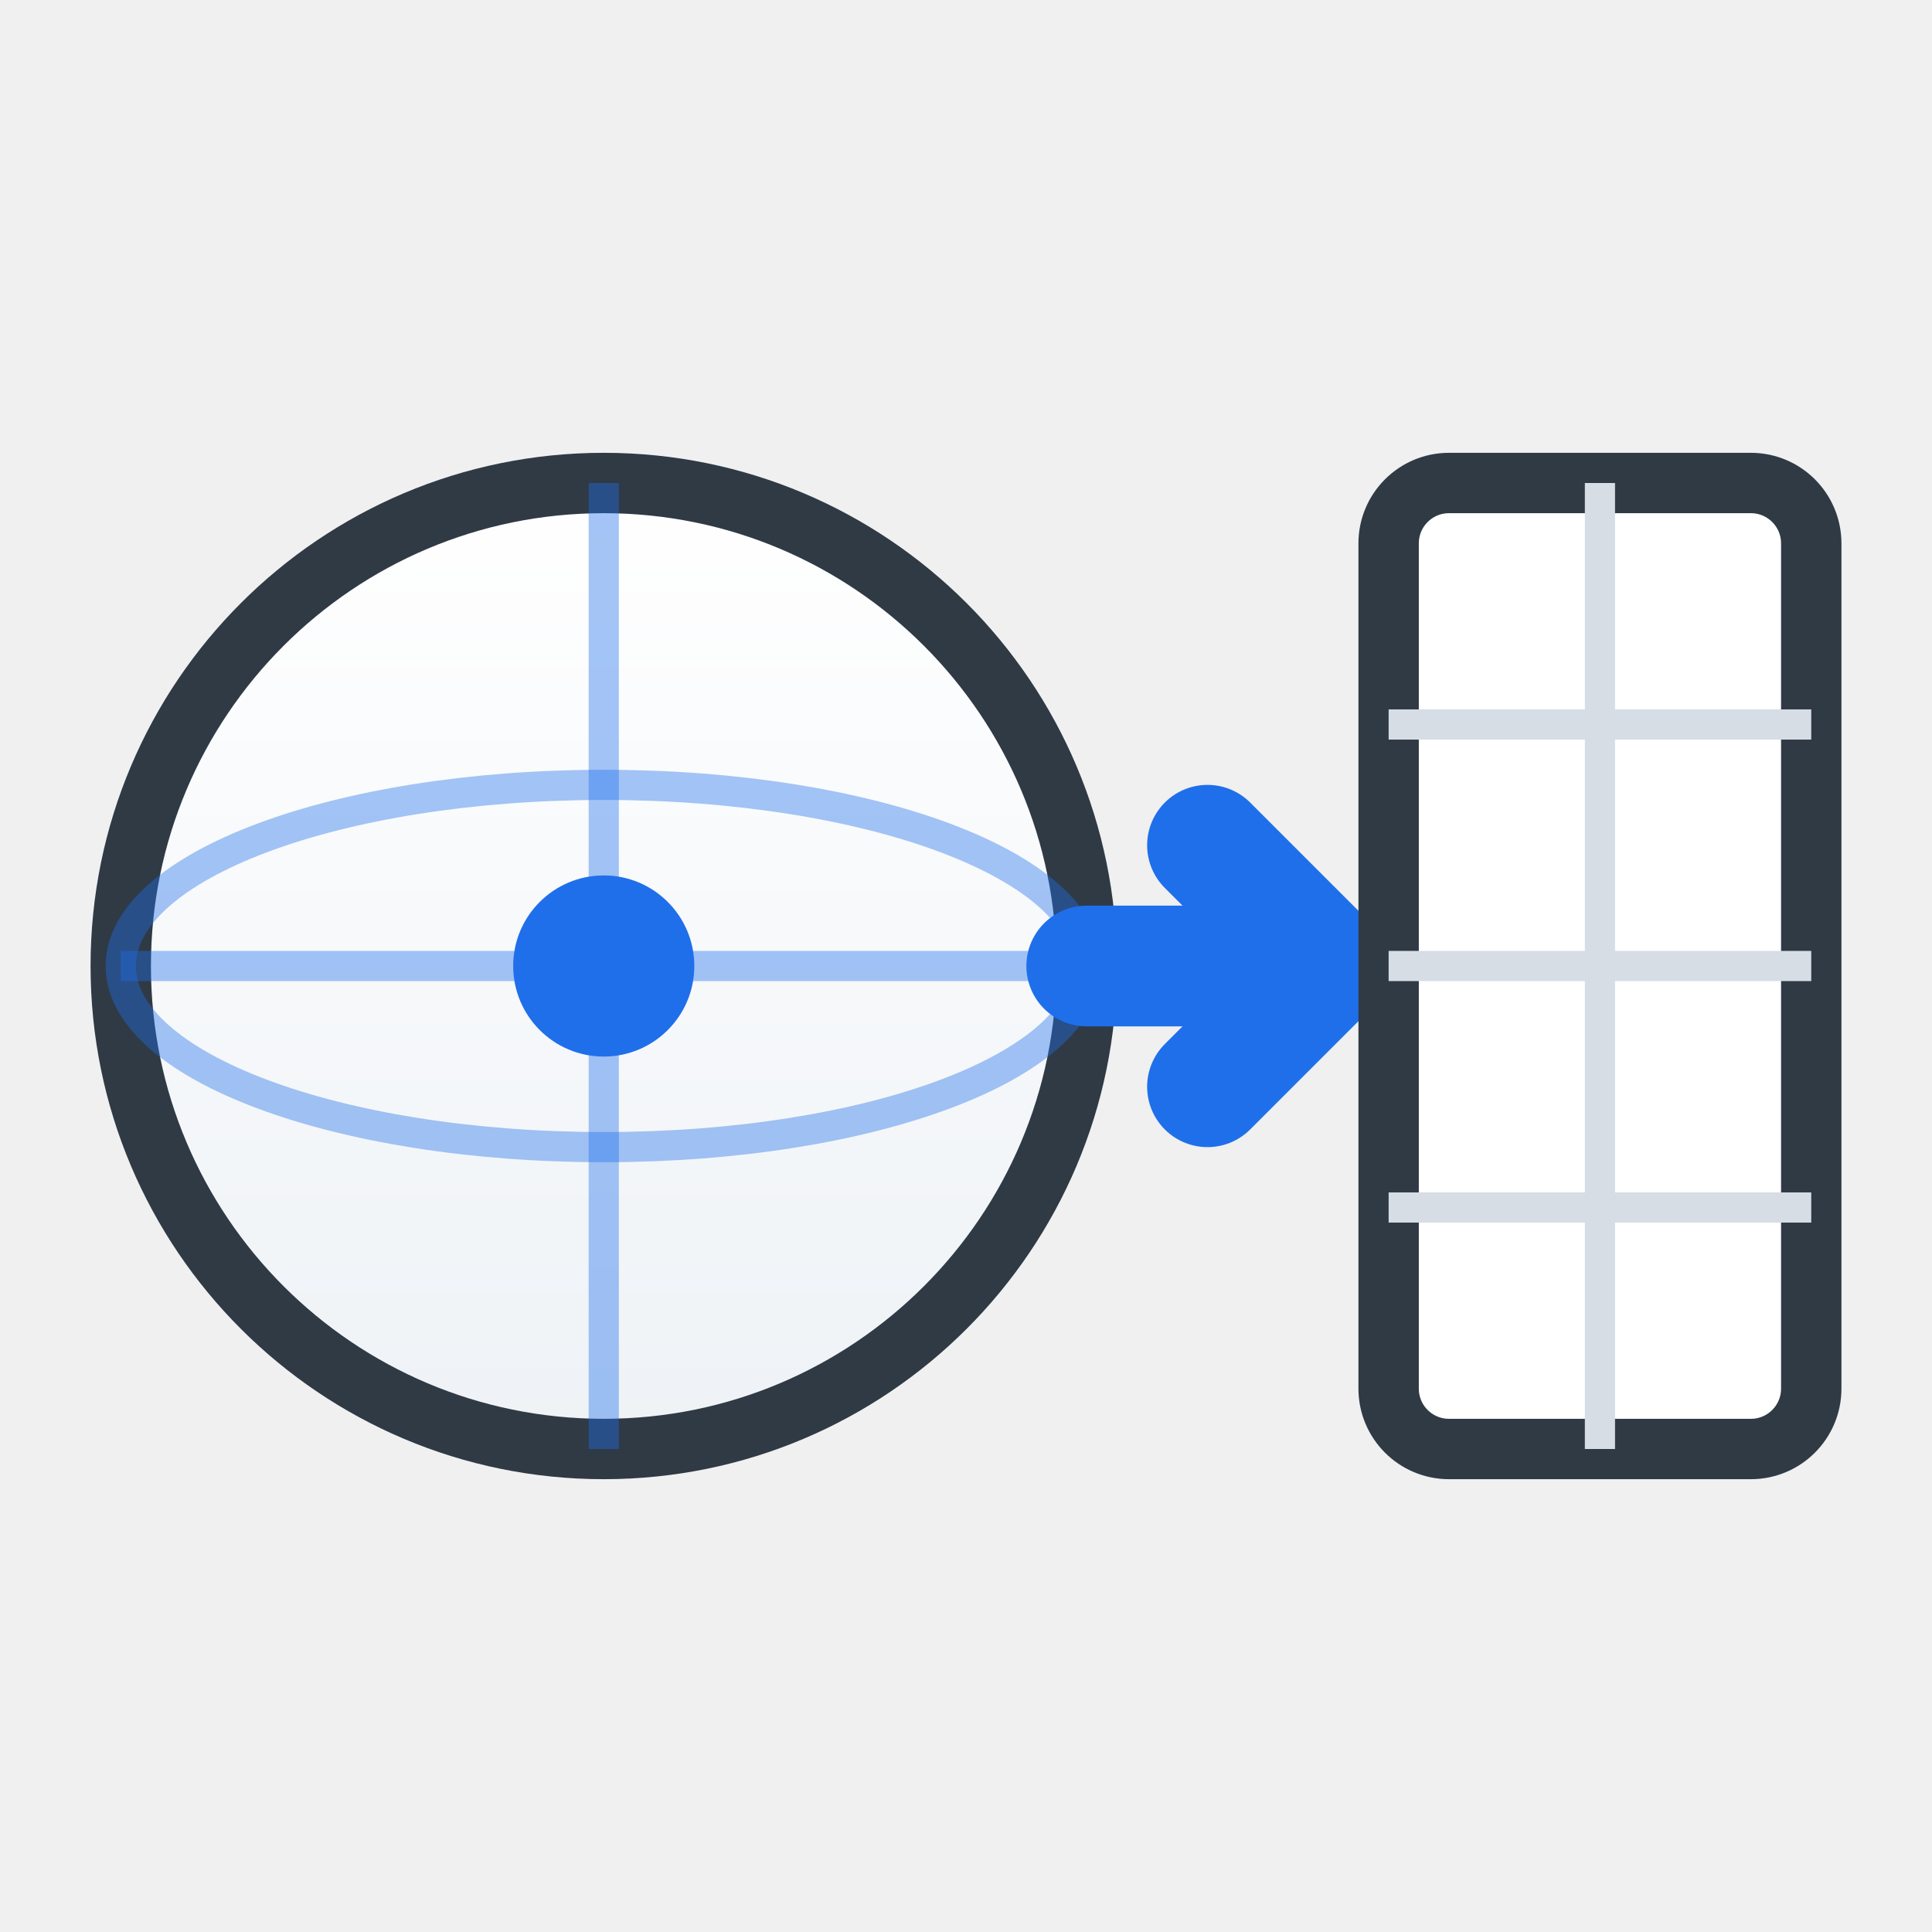
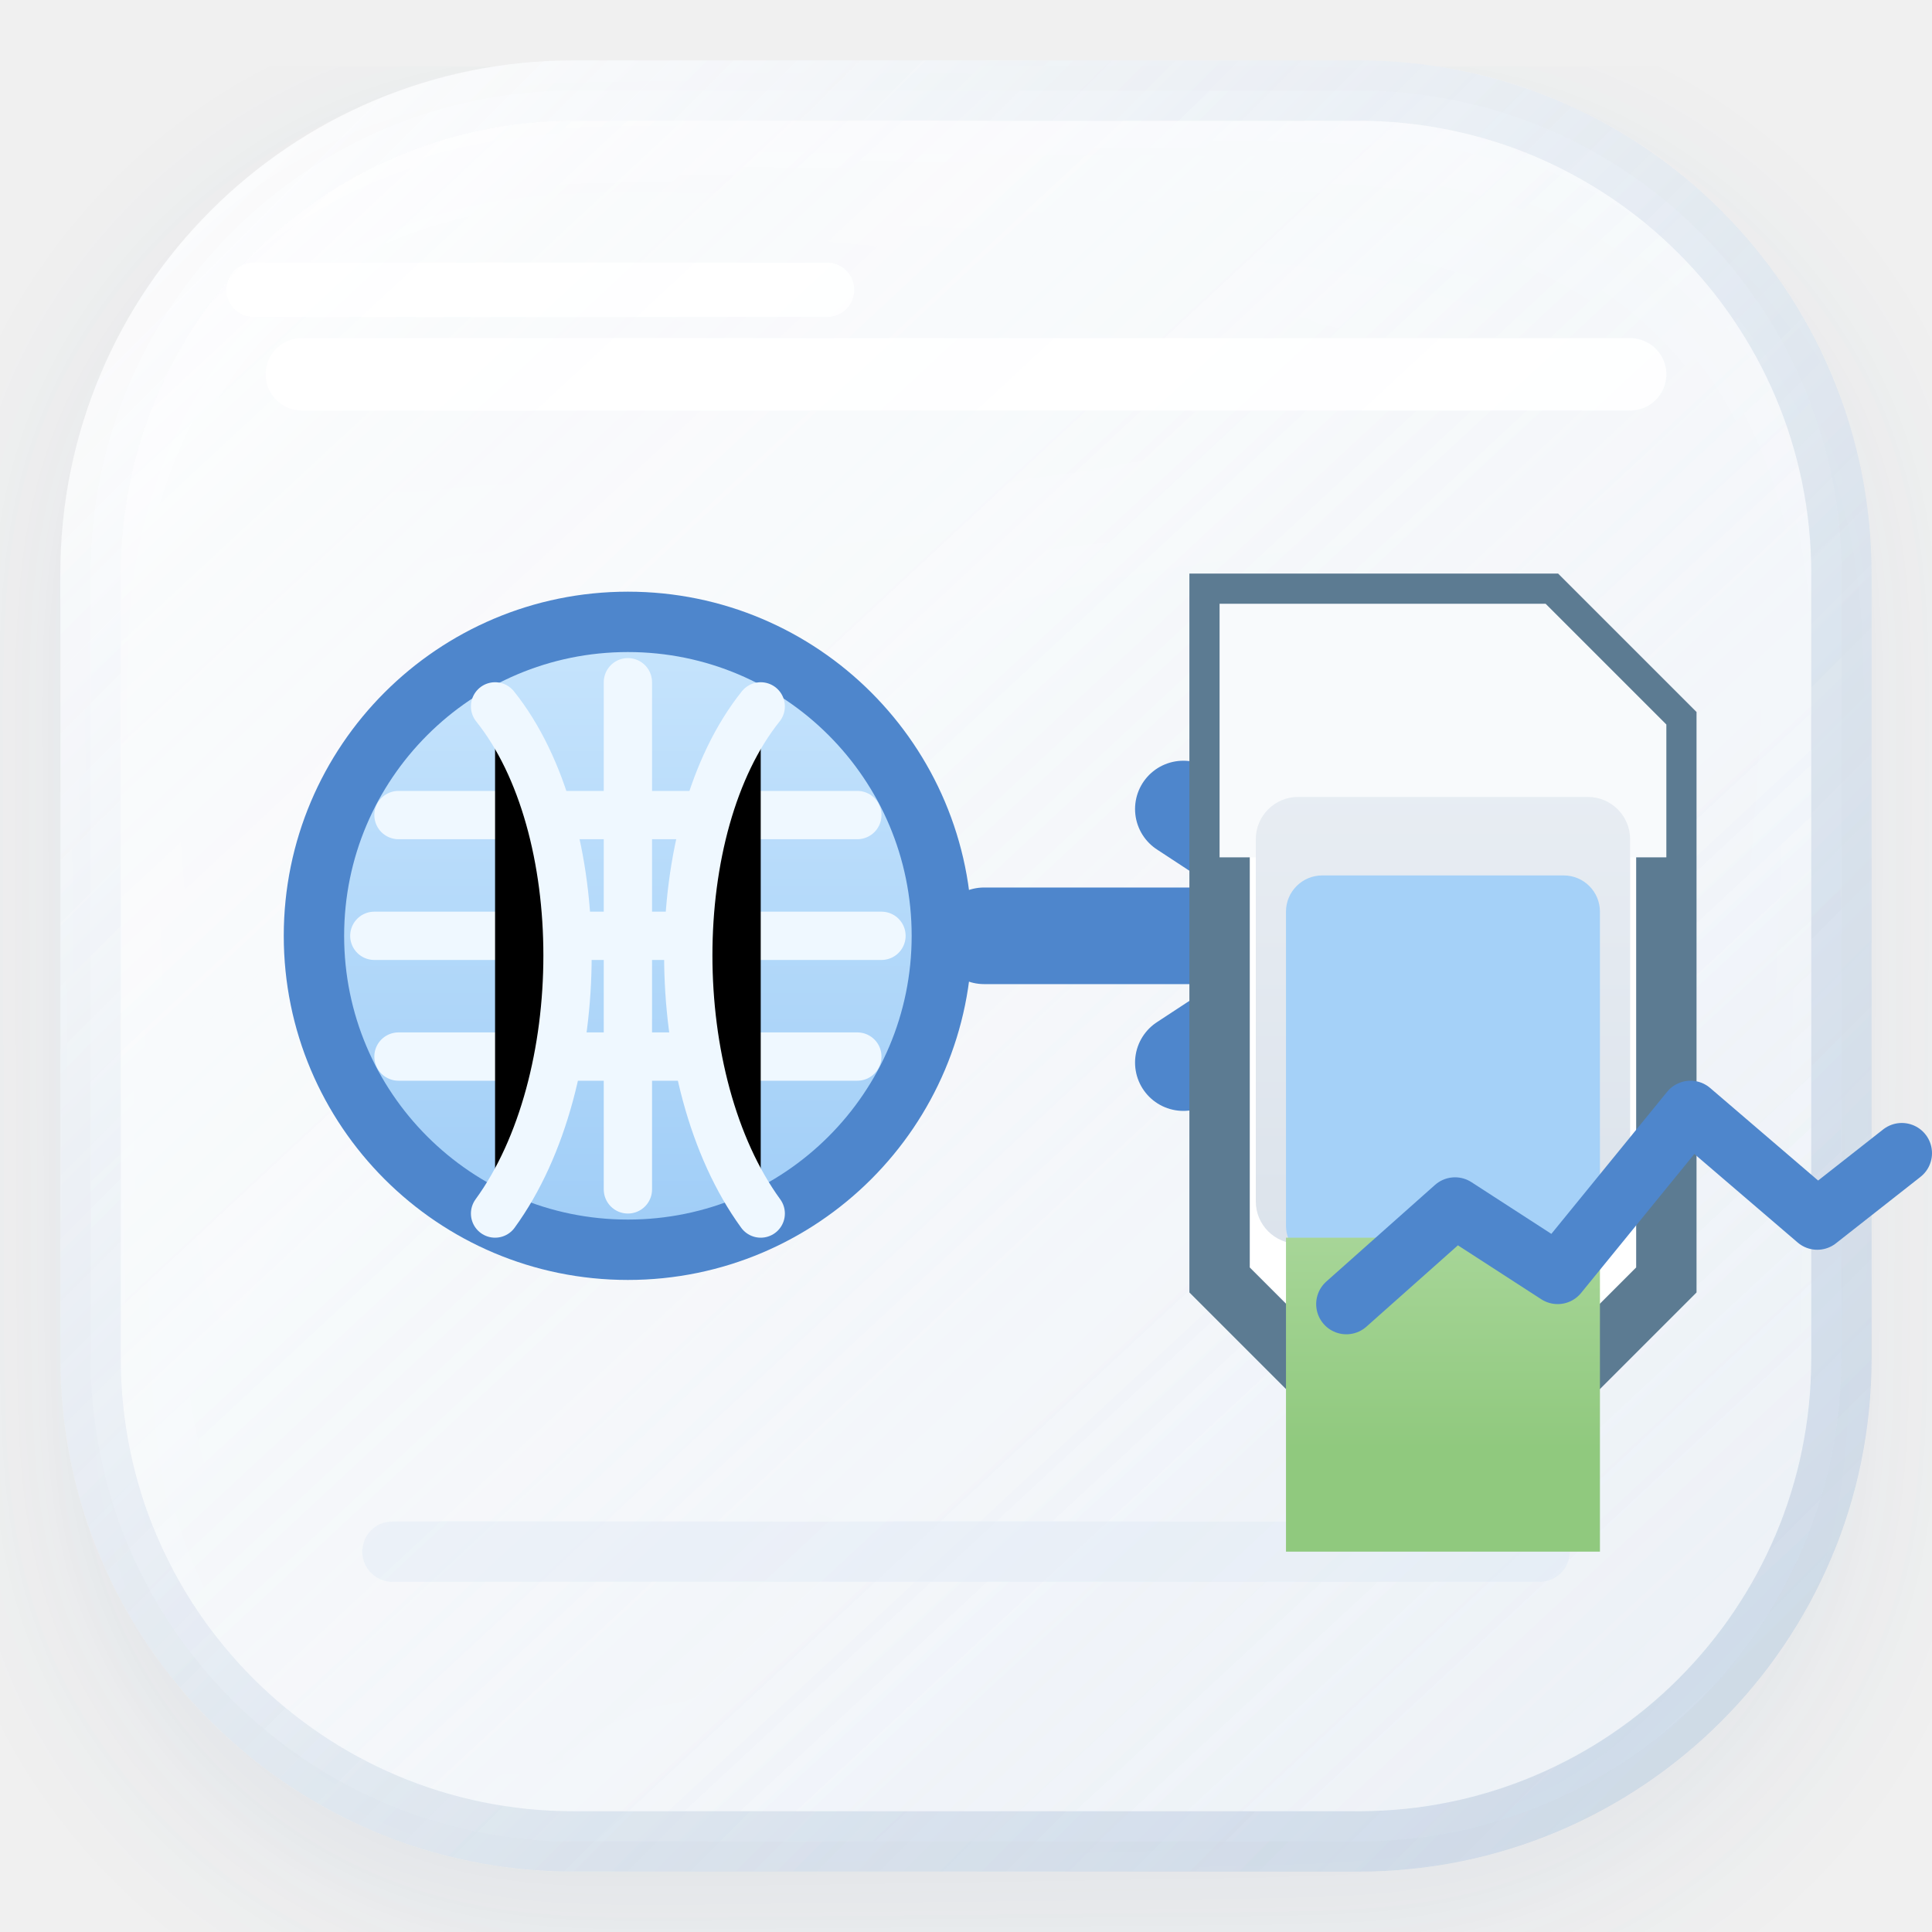
- <svg xmlns="http://www.w3.org/2000/svg" viewBox="0 0 32 32" fill="none">
+ <svg xmlns="http://www.w3.org/2000/svg" viewBox="0 0 32 32">
  <defs>
-     <linearGradient id="globeFill" x1="0%" y1="0%" x2="0%" y2="100%">
-       <stop offset="0%" stop-color="#FFFFFF" />
-       <stop offset="100%" stop-color="#EEF2F6" />
+     <linearGradient id="glassFill" x1="3" y1="2" x2="29" y2="30" gradientUnits="userSpaceOnUse">
+       <stop offset="0" stop-color="#FFFFFF" stop-opacity=".92" />
+       <stop offset=".58" stop-color="#F8FBFF" stop-opacity=".78" />
+       <stop offset="1" stop-color="#EDF4FB" stop-opacity=".68" />
    </linearGradient>
+     <linearGradient id="glassStroke" x1="2" y1="2" x2="30" y2="30" gradientUnits="userSpaceOnUse">
+       <stop offset="0" stop-color="#FFFFFF" stop-opacity=".95" />
+       <stop offset="1" stop-color="#C3D2E3" stop-opacity=".74" />
+     </linearGradient>
+     <linearGradient id="blueGrad" x1="0" y1="6" x2="0" y2="26" gradientUnits="userSpaceOnUse">
+       <stop offset="0" stop-color="#D7EEFF" />
+       <stop offset="1" stop-color="#8BC1F4" />
+     </linearGradient>
+     <linearGradient id="greenGrad" x1="0" y1="6" x2="0" y2="26" gradientUnits="userSpaceOnUse">
+       <stop offset="0" stop-color="#DCF3D3" />
+       <stop offset="1" stop-color="#8ECF7A" />
+     </linearGradient>
+     <linearGradient id="amberGrad" x1="0" y1="6" x2="0" y2="26" gradientUnits="userSpaceOnUse">
+       <stop offset="0" stop-color="#FFE5B7" />
+       <stop offset="1" stop-color="#F2B44C" />
+     </linearGradient>
+     <linearGradient id="tealGrad" x1="0" y1="6" x2="0" y2="26" gradientUnits="userSpaceOnUse">
+       <stop offset="0" stop-color="#D3F4F0" />
+       <stop offset="1" stop-color="#76D0C1" />
+     </linearGradient>
+     <linearGradient id="redGrad" x1="0" y1="6" x2="0" y2="26" gradientUnits="userSpaceOnUse">
+       <stop offset="0" stop-color="#FFD6D6" />
+       <stop offset="1" stop-color="#EE8A84" />
+     </linearGradient>
+     <linearGradient id="violetGrad" x1="0" y1="6" x2="0" y2="26" gradientUnits="userSpaceOnUse">
+       <stop offset="0" stop-color="#E1DAFF" />
+       <stop offset="1" stop-color="#AB97EC" />
+     </linearGradient>
+     <linearGradient id="grayGrad" x1="0" y1="6" x2="0" y2="26" gradientUnits="userSpaceOnUse">
+       <stop offset="0" stop-color="#F3F6FA" />
+       <stop offset="1" stop-color="#D3DCE6" />
+     </linearGradient>
+     <linearGradient id="skyGrad" x1="0" y1="0" x2="0" y2="12" gradientUnits="userSpaceOnUse">
+       <stop offset="0" stop-color="#DFF2FF" />
+       <stop offset="1" stop-color="#A5D1F8" />
+     </linearGradient>
+     <linearGradient id="groundGrad" x1="0" y1="12" x2="0" y2="24" gradientUnits="userSpaceOnUse">
+       <stop offset="0" stop-color="#DFF4D6" />
+       <stop offset="1" stop-color="#90C97E" />
+     </linearGradient>
+     <linearGradient id="dbTopGrad" x1="0" y1="8" x2="0" y2="18" gradientUnits="userSpaceOnUse">
+       <stop offset="0" stop-color="#AEE8C8" />
+       <stop offset="1" stop-color="#5ABA83" />
+     </linearGradient>
+     <linearGradient id="dbSideGrad" x1="0" y1="10" x2="0" y2="22" gradientUnits="userSpaceOnUse">
+       <stop offset="0" stop-color="#62BE87" />
+       <stop offset="1" stop-color="#2E8B57" />
+     </linearGradient>
+     <filter id="glassShadow" x="-20%" y="-20%" width="140%" height="160%">
+       <feDropShadow dx="0" dy="1.1" stdDeviation="1.2" flood-color="#5879A0" flood-opacity=".12" />
+     </filter>
  </defs>
-   <circle cx="10" cy="16" r="8" fill="url(#globeFill)" stroke="#2F3A45" stroke-width="1" />
-   <path d="M10 8v16M2 16h16" stroke="#1F6FEB" stroke-width="0.5" opacity="0.4" />
-   <ellipse cx="10" cy="16" rx="8" ry="3" fill="none" stroke="#1F6FEB" stroke-width="0.5" opacity="0.4" />
-   <path d="M18 16h4" stroke="#1F6FEB" stroke-width="2" stroke-linecap="round" />
-   <path d="M20 14l2 2-2 2" fill="none" stroke="#1F6FEB" stroke-width="2" stroke-linecap="round" stroke-linejoin="round" />
-   <rect x="23" y="8" width="7" height="16" rx="1" fill="#FFFFFF" stroke="#2F3A45" stroke-width="1" />
-   <path d="M23 12h7M23 16h7M23 20h7M26.5 8v16" stroke="#D6DDE5" stroke-width="0.5" />
-   <circle cx="10" cy="16" r="1.5" fill="#1F6FEB" />
+   <g filter="url(#glassShadow)">
+     <rect x="1.5" y="1.5" width="29" height="29" rx="8" fill="url(#glassFill)" stroke="url(#glassStroke)" stroke-width="1" />
+     <path d="M5 6.2h22" stroke="#FFFFFF" stroke-width="1.2" stroke-linecap="round" opacity=".86" />
+     <path d="M6.5 25.7h19" stroke="#D9E6F2" stroke-width="1" stroke-linecap="round" opacity=".34" />
+     <path d="M4.2 4.8h9.5" stroke="#FFFFFF" stroke-width=".9" stroke-linecap="round" opacity=".8" />
+   </g>
+   <circle cx="10.4" cy="15.5" r="5.2" fill="url(#blueGrad)" stroke="#4E86CC" stroke-width="1" />
+   <path d="M6.2 15.5h8.4M6.6 13.5h7.6M6.6 17.5h7.6" stroke="#EFF8FF" stroke-width=".8" stroke-linecap="round" />
+   <path d="M10.4 11.3v8.4M8.2 11.7c1.6 2 1.6 6.2 0 8.4M12.6 11.7c-1.6 2-1.6 6.2 0 8.4" stroke="#EFF8FF" stroke-width=".8" stroke-linecap="round" />
+   <path d="M16.3 15.5h5.1" stroke="#4E86CC" stroke-width="1.6" stroke-linecap="round" />
+   <path d="m19.6 13.4 3.2 2.1-3.2 2.1" fill="none" stroke="#4E86CC" stroke-width="1.6" stroke-linecap="round" stroke-linejoin="round" />
+   <path d="M20.2 10.0h5.4l2 2v9.2l-2 2H22.2l-2-2V12.0z" fill="#FFFFFF" stroke="#5C7B92" stroke-width="1" />
+   <path d="M20.2 10.0h5.4l2 2v2.2H20.2z" fill="#F8FAFC" />
+   <rect x="20.8" y="13.2" width="6.2" height="7.4" fill="url(#grayGrad)" rx=".7" />
+   <rect x="21.3" y="14.5" width="5.2" height="6.4" fill="url(#skyGrad)" rx=".6" />
+   <path d="M21.3 20.5h5.2v5.2H21.3z" fill="url(#groundGrad)" />
+   <path d="M22.3 21.6l1.8-1.6 1.7 1.1 2.2-2.7 2.1 1.8 1.4-1.1" fill="none" stroke="#4E86CC" stroke-width="1" stroke-linecap="round" stroke-linejoin="round" />
</svg>
